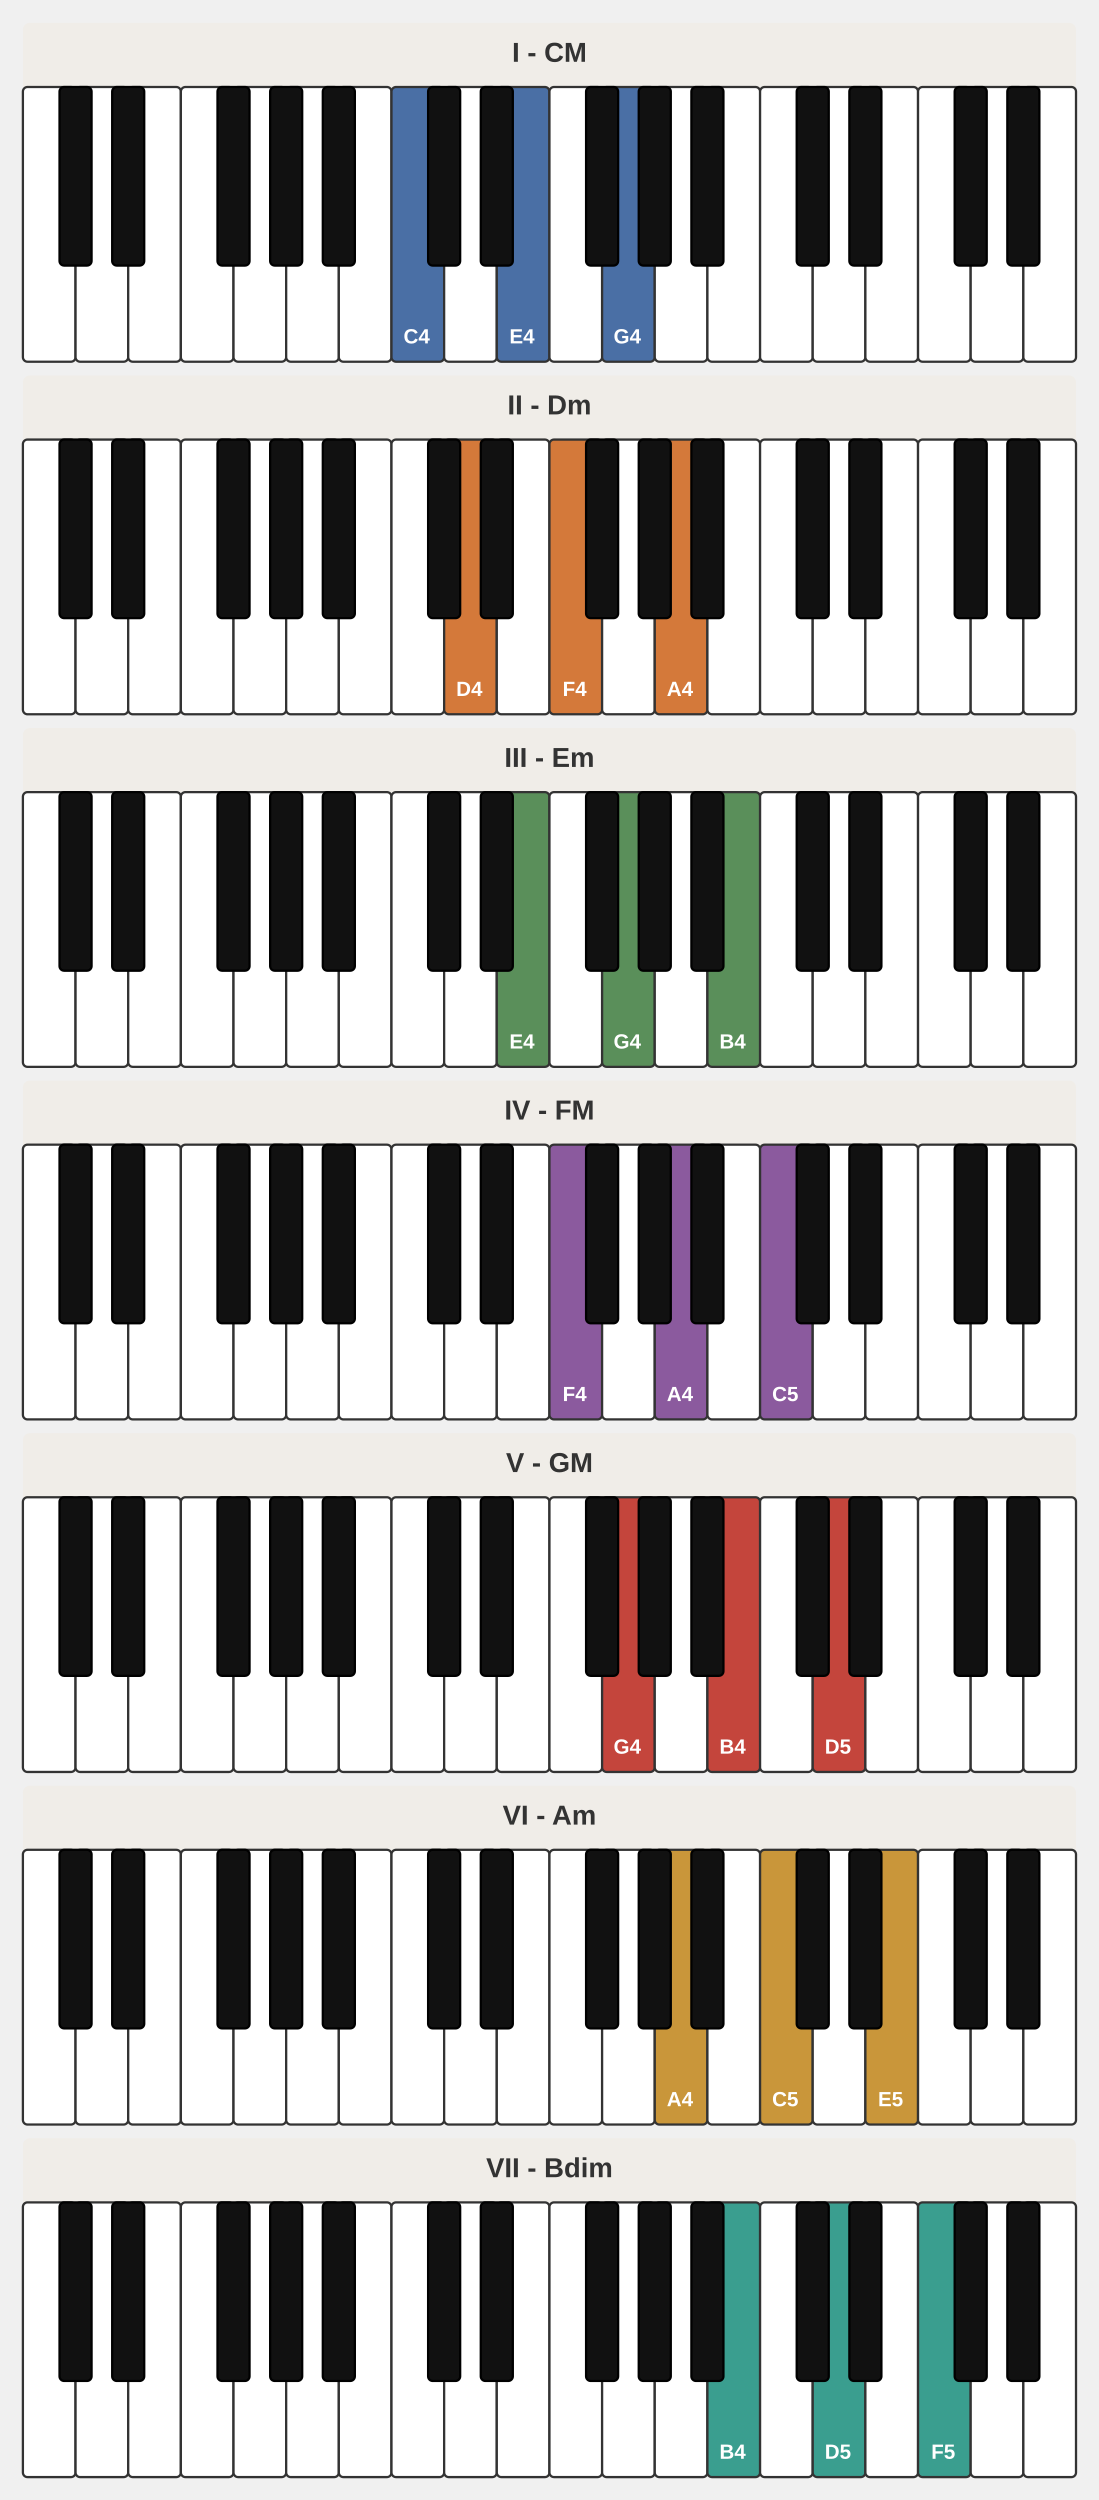
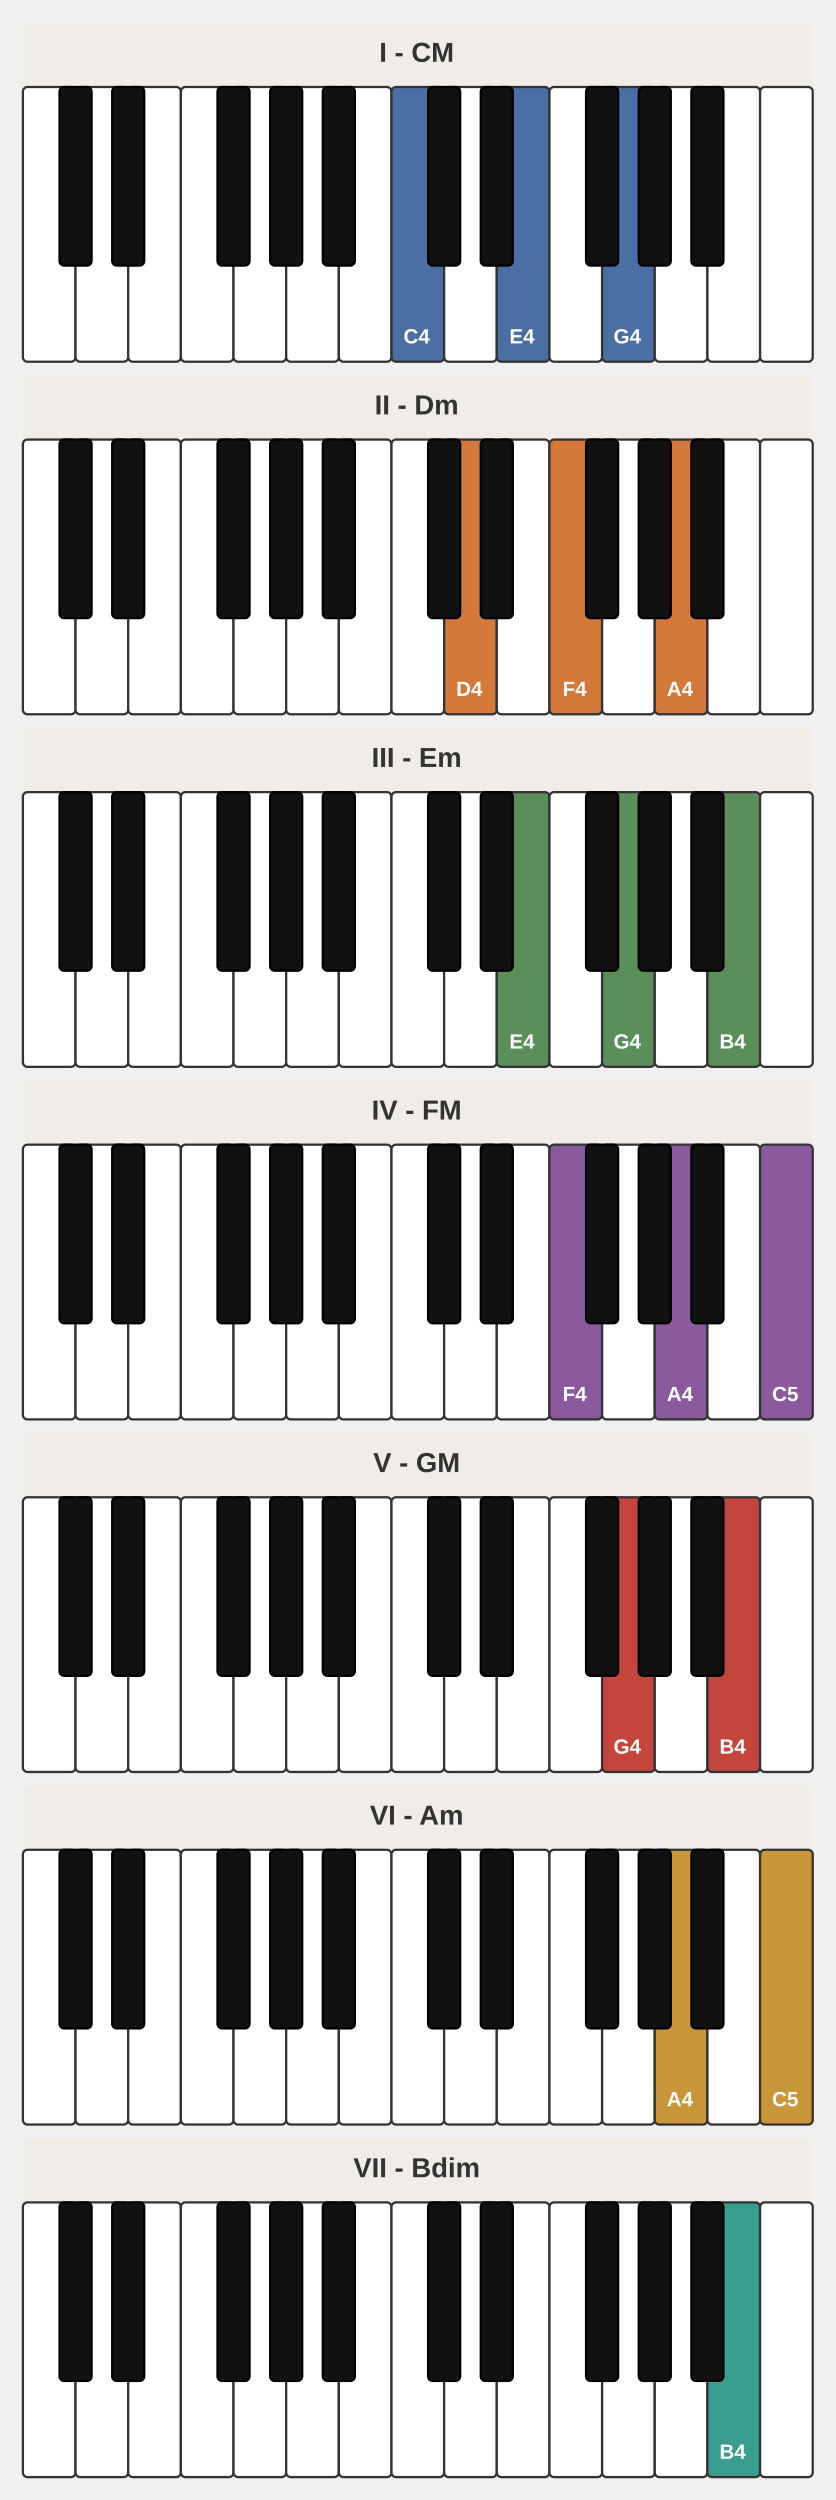
- <svg xmlns="http://www.w3.org/2000/svg" width="480" height="1092" viewBox="0 0 480 1092">
+ <svg xmlns="http://www.w3.org/2000/svg" width="365" height="1092" viewBox="0 0 365 1092">
  <style>
.w{width:23px;height:120px;fill:#fff;stroke:#333;stroke-width:1;ry:2}
.b{width:14px;height:78px;fill:#111;stroke:#000;stroke-width:1;ry:2}
.t{font-family:Arial,Helvetica,sans-serif;font-weight:bold;fill:#fff;text-anchor:middle;pointer-events:none}
.tw{font-size:9px}
.tb{font-size:7px}
.title{font-family:Arial,Helvetica,sans-serif;font-size:12px;font-weight:bold;fill:#333;text-anchor:middle}
.band{font-family:Arial,Helvetica,sans-serif;font-size:9px;font-weight:bold;fill:#fff;text-anchor:middle;pointer-events:none}
.d0.w{fill:#4A6FA5}
.d0.b{fill:#2C5187}
.d1.w{fill:#D4793A}
.d1.b{fill:#B65B1C}
.d2.w{fill:#5A8F5A}
.d2.b{fill:#3C713C}
.d3.w{fill:#8B5A9E}
.d3.b{fill:#6D3C80}
.d4.w{fill:#C4453C}
.d4.b{fill:#A6271E}
.d5.w{fill:#C9963A}
.d5.b{fill:#AB781C}
.d6.w{fill:#3A9E8F}
.d6.b{fill:#1C8071}
</style>
  <g transform="translate(10,10)">
-     <rect width="460" height="148" fill="#F0EDE8" rx="3" />
-     <text x="230" y="17" class="title">I - CM</text>
+     <rect width="345" height="148" fill="#F0EDE8" rx="3" />
+     <text x="172" y="17" class="title">I - CM</text>
    <g transform="translate(0,28)">
      <rect id="p0-key-48" class="w" x="0" y="0" />
      <rect id="p0-key-50" class="w" x="23" y="0" />
      <rect id="p0-key-52" class="w" x="46" y="0" />
      <rect id="p0-key-53" class="w" x="69" y="0" />
      <rect id="p0-key-55" class="w" x="92" y="0" />
      <rect id="p0-key-57" class="w" x="115" y="0" />
      <rect id="p0-key-59" class="w" x="138" y="0" />
      <rect id="p0-key-60" class="w d0" x="161" y="0" />
      <text x="172" y="112" class="t tw">C4</text>
      <rect id="p0-key-62" class="w" x="184" y="0" />
      <rect id="p0-key-64" class="w d0" x="207" y="0" />
      <text x="218" y="112" class="t tw">E4</text>
      <rect id="p0-key-65" class="w" x="230" y="0" />
      <rect id="p0-key-67" class="w d0" x="253" y="0" />
      <text x="264" y="112" class="t tw">G4</text>
      <rect id="p0-key-69" class="w" x="276" y="0" />
      <rect id="p0-key-71" class="w" x="299" y="0" />
      <rect id="p0-key-72" class="w" x="322" y="0" />
-       <rect id="p0-key-74" class="w" x="345" y="0" />
-       <rect id="p0-key-76" class="w" x="368" y="0" />
-       <rect id="p0-key-77" class="w" x="391" y="0" />
-       <rect id="p0-key-79" class="w" x="414" y="0" />
-       <rect id="p0-key-81" class="w" x="437" y="0" />
      <rect id="p0-key-49" class="b" x="16" y="0" />
      <rect id="p0-key-51" class="b" x="39" y="0" />
      <rect id="p0-key-54" class="b" x="85" y="0" />
      <rect id="p0-key-56" class="b" x="108" y="0" />
      <rect id="p0-key-58" class="b" x="131" y="0" />
      <rect id="p0-key-61" class="b" x="177" y="0" />
      <rect id="p0-key-63" class="b" x="200" y="0" />
      <rect id="p0-key-66" class="b" x="246" y="0" />
      <rect id="p0-key-68" class="b" x="269" y="0" />
      <rect id="p0-key-70" class="b" x="292" y="0" />
-       <rect id="p0-key-73" class="b" x="338" y="0" />
-       <rect id="p0-key-75" class="b" x="361" y="0" />
-       <rect id="p0-key-78" class="b" x="407" y="0" />
-       <rect id="p0-key-80" class="b" x="430" y="0" />
    </g>
  </g>
  <g transform="translate(10,164)">
-     <rect width="460" height="148" fill="#F0EDE8" rx="3" />
-     <text x="230" y="17" class="title">II - Dm</text>
+     <rect width="345" height="148" fill="#F0EDE8" rx="3" />
+     <text x="172" y="17" class="title">II - Dm</text>
    <g transform="translate(0,28)">
      <rect id="p1-key-48" class="w" x="0" y="0" />
      <rect id="p1-key-50" class="w" x="23" y="0" />
      <rect id="p1-key-52" class="w" x="46" y="0" />
      <rect id="p1-key-53" class="w" x="69" y="0" />
      <rect id="p1-key-55" class="w" x="92" y="0" />
      <rect id="p1-key-57" class="w" x="115" y="0" />
      <rect id="p1-key-59" class="w" x="138" y="0" />
      <rect id="p1-key-60" class="w" x="161" y="0" />
      <rect id="p1-key-62" class="w d1" x="184" y="0" />
      <text x="195" y="112" class="t tw">D4</text>
      <rect id="p1-key-64" class="w" x="207" y="0" />
      <rect id="p1-key-65" class="w d1" x="230" y="0" />
      <text x="241" y="112" class="t tw">F4</text>
      <rect id="p1-key-67" class="w" x="253" y="0" />
      <rect id="p1-key-69" class="w d1" x="276" y="0" />
      <text x="287" y="112" class="t tw">A4</text>
      <rect id="p1-key-71" class="w" x="299" y="0" />
      <rect id="p1-key-72" class="w" x="322" y="0" />
-       <rect id="p1-key-74" class="w" x="345" y="0" />
-       <rect id="p1-key-76" class="w" x="368" y="0" />
-       <rect id="p1-key-77" class="w" x="391" y="0" />
-       <rect id="p1-key-79" class="w" x="414" y="0" />
-       <rect id="p1-key-81" class="w" x="437" y="0" />
      <rect id="p1-key-49" class="b" x="16" y="0" />
      <rect id="p1-key-51" class="b" x="39" y="0" />
      <rect id="p1-key-54" class="b" x="85" y="0" />
      <rect id="p1-key-56" class="b" x="108" y="0" />
      <rect id="p1-key-58" class="b" x="131" y="0" />
      <rect id="p1-key-61" class="b" x="177" y="0" />
      <rect id="p1-key-63" class="b" x="200" y="0" />
      <rect id="p1-key-66" class="b" x="246" y="0" />
      <rect id="p1-key-68" class="b" x="269" y="0" />
      <rect id="p1-key-70" class="b" x="292" y="0" />
-       <rect id="p1-key-73" class="b" x="338" y="0" />
-       <rect id="p1-key-75" class="b" x="361" y="0" />
-       <rect id="p1-key-78" class="b" x="407" y="0" />
-       <rect id="p1-key-80" class="b" x="430" y="0" />
    </g>
  </g>
  <g transform="translate(10,318)">
-     <rect width="460" height="148" fill="#F0EDE8" rx="3" />
-     <text x="230" y="17" class="title">III - Em</text>
+     <rect width="345" height="148" fill="#F0EDE8" rx="3" />
+     <text x="172" y="17" class="title">III - Em</text>
    <g transform="translate(0,28)">
      <rect id="p2-key-48" class="w" x="0" y="0" />
      <rect id="p2-key-50" class="w" x="23" y="0" />
      <rect id="p2-key-52" class="w" x="46" y="0" />
      <rect id="p2-key-53" class="w" x="69" y="0" />
      <rect id="p2-key-55" class="w" x="92" y="0" />
      <rect id="p2-key-57" class="w" x="115" y="0" />
      <rect id="p2-key-59" class="w" x="138" y="0" />
      <rect id="p2-key-60" class="w" x="161" y="0" />
      <rect id="p2-key-62" class="w" x="184" y="0" />
      <rect id="p2-key-64" class="w d2" x="207" y="0" />
      <text x="218" y="112" class="t tw">E4</text>
      <rect id="p2-key-65" class="w" x="230" y="0" />
      <rect id="p2-key-67" class="w d2" x="253" y="0" />
      <text x="264" y="112" class="t tw">G4</text>
      <rect id="p2-key-69" class="w" x="276" y="0" />
      <rect id="p2-key-71" class="w d2" x="299" y="0" />
      <text x="310" y="112" class="t tw">B4</text>
      <rect id="p2-key-72" class="w" x="322" y="0" />
-       <rect id="p2-key-74" class="w" x="345" y="0" />
-       <rect id="p2-key-76" class="w" x="368" y="0" />
-       <rect id="p2-key-77" class="w" x="391" y="0" />
-       <rect id="p2-key-79" class="w" x="414" y="0" />
-       <rect id="p2-key-81" class="w" x="437" y="0" />
      <rect id="p2-key-49" class="b" x="16" y="0" />
      <rect id="p2-key-51" class="b" x="39" y="0" />
      <rect id="p2-key-54" class="b" x="85" y="0" />
      <rect id="p2-key-56" class="b" x="108" y="0" />
      <rect id="p2-key-58" class="b" x="131" y="0" />
      <rect id="p2-key-61" class="b" x="177" y="0" />
      <rect id="p2-key-63" class="b" x="200" y="0" />
      <rect id="p2-key-66" class="b" x="246" y="0" />
      <rect id="p2-key-68" class="b" x="269" y="0" />
      <rect id="p2-key-70" class="b" x="292" y="0" />
-       <rect id="p2-key-73" class="b" x="338" y="0" />
-       <rect id="p2-key-75" class="b" x="361" y="0" />
-       <rect id="p2-key-78" class="b" x="407" y="0" />
-       <rect id="p2-key-80" class="b" x="430" y="0" />
    </g>
  </g>
  <g transform="translate(10,472)">
-     <rect width="460" height="148" fill="#F0EDE8" rx="3" />
-     <text x="230" y="17" class="title">IV - FM</text>
+     <rect width="345" height="148" fill="#F0EDE8" rx="3" />
+     <text x="172" y="17" class="title">IV - FM</text>
    <g transform="translate(0,28)">
      <rect id="p3-key-48" class="w" x="0" y="0" />
      <rect id="p3-key-50" class="w" x="23" y="0" />
      <rect id="p3-key-52" class="w" x="46" y="0" />
      <rect id="p3-key-53" class="w" x="69" y="0" />
      <rect id="p3-key-55" class="w" x="92" y="0" />
      <rect id="p3-key-57" class="w" x="115" y="0" />
      <rect id="p3-key-59" class="w" x="138" y="0" />
      <rect id="p3-key-60" class="w" x="161" y="0" />
      <rect id="p3-key-62" class="w" x="184" y="0" />
      <rect id="p3-key-64" class="w" x="207" y="0" />
      <rect id="p3-key-65" class="w d3" x="230" y="0" />
      <text x="241" y="112" class="t tw">F4</text>
      <rect id="p3-key-67" class="w" x="253" y="0" />
      <rect id="p3-key-69" class="w d3" x="276" y="0" />
      <text x="287" y="112" class="t tw">A4</text>
      <rect id="p3-key-71" class="w" x="299" y="0" />
      <rect id="p3-key-72" class="w d3" x="322" y="0" />
      <text x="333" y="112" class="t tw">C5</text>
-       <rect id="p3-key-74" class="w" x="345" y="0" />
-       <rect id="p3-key-76" class="w" x="368" y="0" />
-       <rect id="p3-key-77" class="w" x="391" y="0" />
-       <rect id="p3-key-79" class="w" x="414" y="0" />
-       <rect id="p3-key-81" class="w" x="437" y="0" />
      <rect id="p3-key-49" class="b" x="16" y="0" />
      <rect id="p3-key-51" class="b" x="39" y="0" />
      <rect id="p3-key-54" class="b" x="85" y="0" />
      <rect id="p3-key-56" class="b" x="108" y="0" />
      <rect id="p3-key-58" class="b" x="131" y="0" />
      <rect id="p3-key-61" class="b" x="177" y="0" />
      <rect id="p3-key-63" class="b" x="200" y="0" />
      <rect id="p3-key-66" class="b" x="246" y="0" />
      <rect id="p3-key-68" class="b" x="269" y="0" />
      <rect id="p3-key-70" class="b" x="292" y="0" />
-       <rect id="p3-key-73" class="b" x="338" y="0" />
-       <rect id="p3-key-75" class="b" x="361" y="0" />
-       <rect id="p3-key-78" class="b" x="407" y="0" />
-       <rect id="p3-key-80" class="b" x="430" y="0" />
    </g>
  </g>
  <g transform="translate(10,626)">
-     <rect width="460" height="148" fill="#F0EDE8" rx="3" />
-     <text x="230" y="17" class="title">V - GM</text>
+     <rect width="345" height="148" fill="#F0EDE8" rx="3" />
+     <text x="172" y="17" class="title">V - GM</text>
    <g transform="translate(0,28)">
      <rect id="p4-key-48" class="w" x="0" y="0" />
      <rect id="p4-key-50" class="w" x="23" y="0" />
      <rect id="p4-key-52" class="w" x="46" y="0" />
      <rect id="p4-key-53" class="w" x="69" y="0" />
      <rect id="p4-key-55" class="w" x="92" y="0" />
      <rect id="p4-key-57" class="w" x="115" y="0" />
      <rect id="p4-key-59" class="w" x="138" y="0" />
      <rect id="p4-key-60" class="w" x="161" y="0" />
      <rect id="p4-key-62" class="w" x="184" y="0" />
      <rect id="p4-key-64" class="w" x="207" y="0" />
      <rect id="p4-key-65" class="w" x="230" y="0" />
      <rect id="p4-key-67" class="w d4" x="253" y="0" />
      <text x="264" y="112" class="t tw">G4</text>
      <rect id="p4-key-69" class="w" x="276" y="0" />
      <rect id="p4-key-71" class="w d4" x="299" y="0" />
      <text x="310" y="112" class="t tw">B4</text>
      <rect id="p4-key-72" class="w" x="322" y="0" />
-       <rect id="p4-key-74" class="w d4" x="345" y="0" />
-       <text x="356" y="112" class="t tw">D5</text>
-       <rect id="p4-key-76" class="w" x="368" y="0" />
-       <rect id="p4-key-77" class="w" x="391" y="0" />
-       <rect id="p4-key-79" class="w" x="414" y="0" />
-       <rect id="p4-key-81" class="w" x="437" y="0" />
      <rect id="p4-key-49" class="b" x="16" y="0" />
      <rect id="p4-key-51" class="b" x="39" y="0" />
      <rect id="p4-key-54" class="b" x="85" y="0" />
      <rect id="p4-key-56" class="b" x="108" y="0" />
      <rect id="p4-key-58" class="b" x="131" y="0" />
      <rect id="p4-key-61" class="b" x="177" y="0" />
      <rect id="p4-key-63" class="b" x="200" y="0" />
      <rect id="p4-key-66" class="b" x="246" y="0" />
      <rect id="p4-key-68" class="b" x="269" y="0" />
      <rect id="p4-key-70" class="b" x="292" y="0" />
-       <rect id="p4-key-73" class="b" x="338" y="0" />
-       <rect id="p4-key-75" class="b" x="361" y="0" />
-       <rect id="p4-key-78" class="b" x="407" y="0" />
-       <rect id="p4-key-80" class="b" x="430" y="0" />
    </g>
  </g>
  <g transform="translate(10,780)">
-     <rect width="460" height="148" fill="#F0EDE8" rx="3" />
-     <text x="230" y="17" class="title">VI - Am</text>
+     <rect width="345" height="148" fill="#F0EDE8" rx="3" />
+     <text x="172" y="17" class="title">VI - Am</text>
    <g transform="translate(0,28)">
      <rect id="p5-key-48" class="w" x="0" y="0" />
      <rect id="p5-key-50" class="w" x="23" y="0" />
      <rect id="p5-key-52" class="w" x="46" y="0" />
      <rect id="p5-key-53" class="w" x="69" y="0" />
      <rect id="p5-key-55" class="w" x="92" y="0" />
      <rect id="p5-key-57" class="w" x="115" y="0" />
      <rect id="p5-key-59" class="w" x="138" y="0" />
      <rect id="p5-key-60" class="w" x="161" y="0" />
      <rect id="p5-key-62" class="w" x="184" y="0" />
      <rect id="p5-key-64" class="w" x="207" y="0" />
      <rect id="p5-key-65" class="w" x="230" y="0" />
      <rect id="p5-key-67" class="w" x="253" y="0" />
      <rect id="p5-key-69" class="w d5" x="276" y="0" />
      <text x="287" y="112" class="t tw">A4</text>
      <rect id="p5-key-71" class="w" x="299" y="0" />
      <rect id="p5-key-72" class="w d5" x="322" y="0" />
      <text x="333" y="112" class="t tw">C5</text>
-       <rect id="p5-key-74" class="w" x="345" y="0" />
-       <rect id="p5-key-76" class="w d5" x="368" y="0" />
-       <text x="379" y="112" class="t tw">E5</text>
-       <rect id="p5-key-77" class="w" x="391" y="0" />
-       <rect id="p5-key-79" class="w" x="414" y="0" />
-       <rect id="p5-key-81" class="w" x="437" y="0" />
      <rect id="p5-key-49" class="b" x="16" y="0" />
      <rect id="p5-key-51" class="b" x="39" y="0" />
      <rect id="p5-key-54" class="b" x="85" y="0" />
      <rect id="p5-key-56" class="b" x="108" y="0" />
      <rect id="p5-key-58" class="b" x="131" y="0" />
      <rect id="p5-key-61" class="b" x="177" y="0" />
      <rect id="p5-key-63" class="b" x="200" y="0" />
      <rect id="p5-key-66" class="b" x="246" y="0" />
      <rect id="p5-key-68" class="b" x="269" y="0" />
      <rect id="p5-key-70" class="b" x="292" y="0" />
-       <rect id="p5-key-73" class="b" x="338" y="0" />
-       <rect id="p5-key-75" class="b" x="361" y="0" />
-       <rect id="p5-key-78" class="b" x="407" y="0" />
-       <rect id="p5-key-80" class="b" x="430" y="0" />
    </g>
  </g>
  <g transform="translate(10,934)">
-     <rect width="460" height="148" fill="#F0EDE8" rx="3" />
-     <text x="230" y="17" class="title">VII - Bdim</text>
+     <rect width="345" height="148" fill="#F0EDE8" rx="3" />
+     <text x="172" y="17" class="title">VII - Bdim</text>
    <g transform="translate(0,28)">
      <rect id="p6-key-48" class="w" x="0" y="0" />
      <rect id="p6-key-50" class="w" x="23" y="0" />
      <rect id="p6-key-52" class="w" x="46" y="0" />
      <rect id="p6-key-53" class="w" x="69" y="0" />
      <rect id="p6-key-55" class="w" x="92" y="0" />
      <rect id="p6-key-57" class="w" x="115" y="0" />
      <rect id="p6-key-59" class="w" x="138" y="0" />
      <rect id="p6-key-60" class="w" x="161" y="0" />
      <rect id="p6-key-62" class="w" x="184" y="0" />
      <rect id="p6-key-64" class="w" x="207" y="0" />
      <rect id="p6-key-65" class="w" x="230" y="0" />
      <rect id="p6-key-67" class="w" x="253" y="0" />
      <rect id="p6-key-69" class="w" x="276" y="0" />
      <rect id="p6-key-71" class="w d6" x="299" y="0" />
      <text x="310" y="112" class="t tw">B4</text>
      <rect id="p6-key-72" class="w" x="322" y="0" />
-       <rect id="p6-key-74" class="w d6" x="345" y="0" />
-       <text x="356" y="112" class="t tw">D5</text>
-       <rect id="p6-key-76" class="w" x="368" y="0" />
-       <rect id="p6-key-77" class="w d6" x="391" y="0" />
-       <text x="402" y="112" class="t tw">F5</text>
-       <rect id="p6-key-79" class="w" x="414" y="0" />
-       <rect id="p6-key-81" class="w" x="437" y="0" />
      <rect id="p6-key-49" class="b" x="16" y="0" />
      <rect id="p6-key-51" class="b" x="39" y="0" />
      <rect id="p6-key-54" class="b" x="85" y="0" />
      <rect id="p6-key-56" class="b" x="108" y="0" />
      <rect id="p6-key-58" class="b" x="131" y="0" />
      <rect id="p6-key-61" class="b" x="177" y="0" />
      <rect id="p6-key-63" class="b" x="200" y="0" />
      <rect id="p6-key-66" class="b" x="246" y="0" />
      <rect id="p6-key-68" class="b" x="269" y="0" />
      <rect id="p6-key-70" class="b" x="292" y="0" />
-       <rect id="p6-key-73" class="b" x="338" y="0" />
-       <rect id="p6-key-75" class="b" x="361" y="0" />
-       <rect id="p6-key-78" class="b" x="407" y="0" />
-       <rect id="p6-key-80" class="b" x="430" y="0" />
    </g>
  </g>
</svg>
